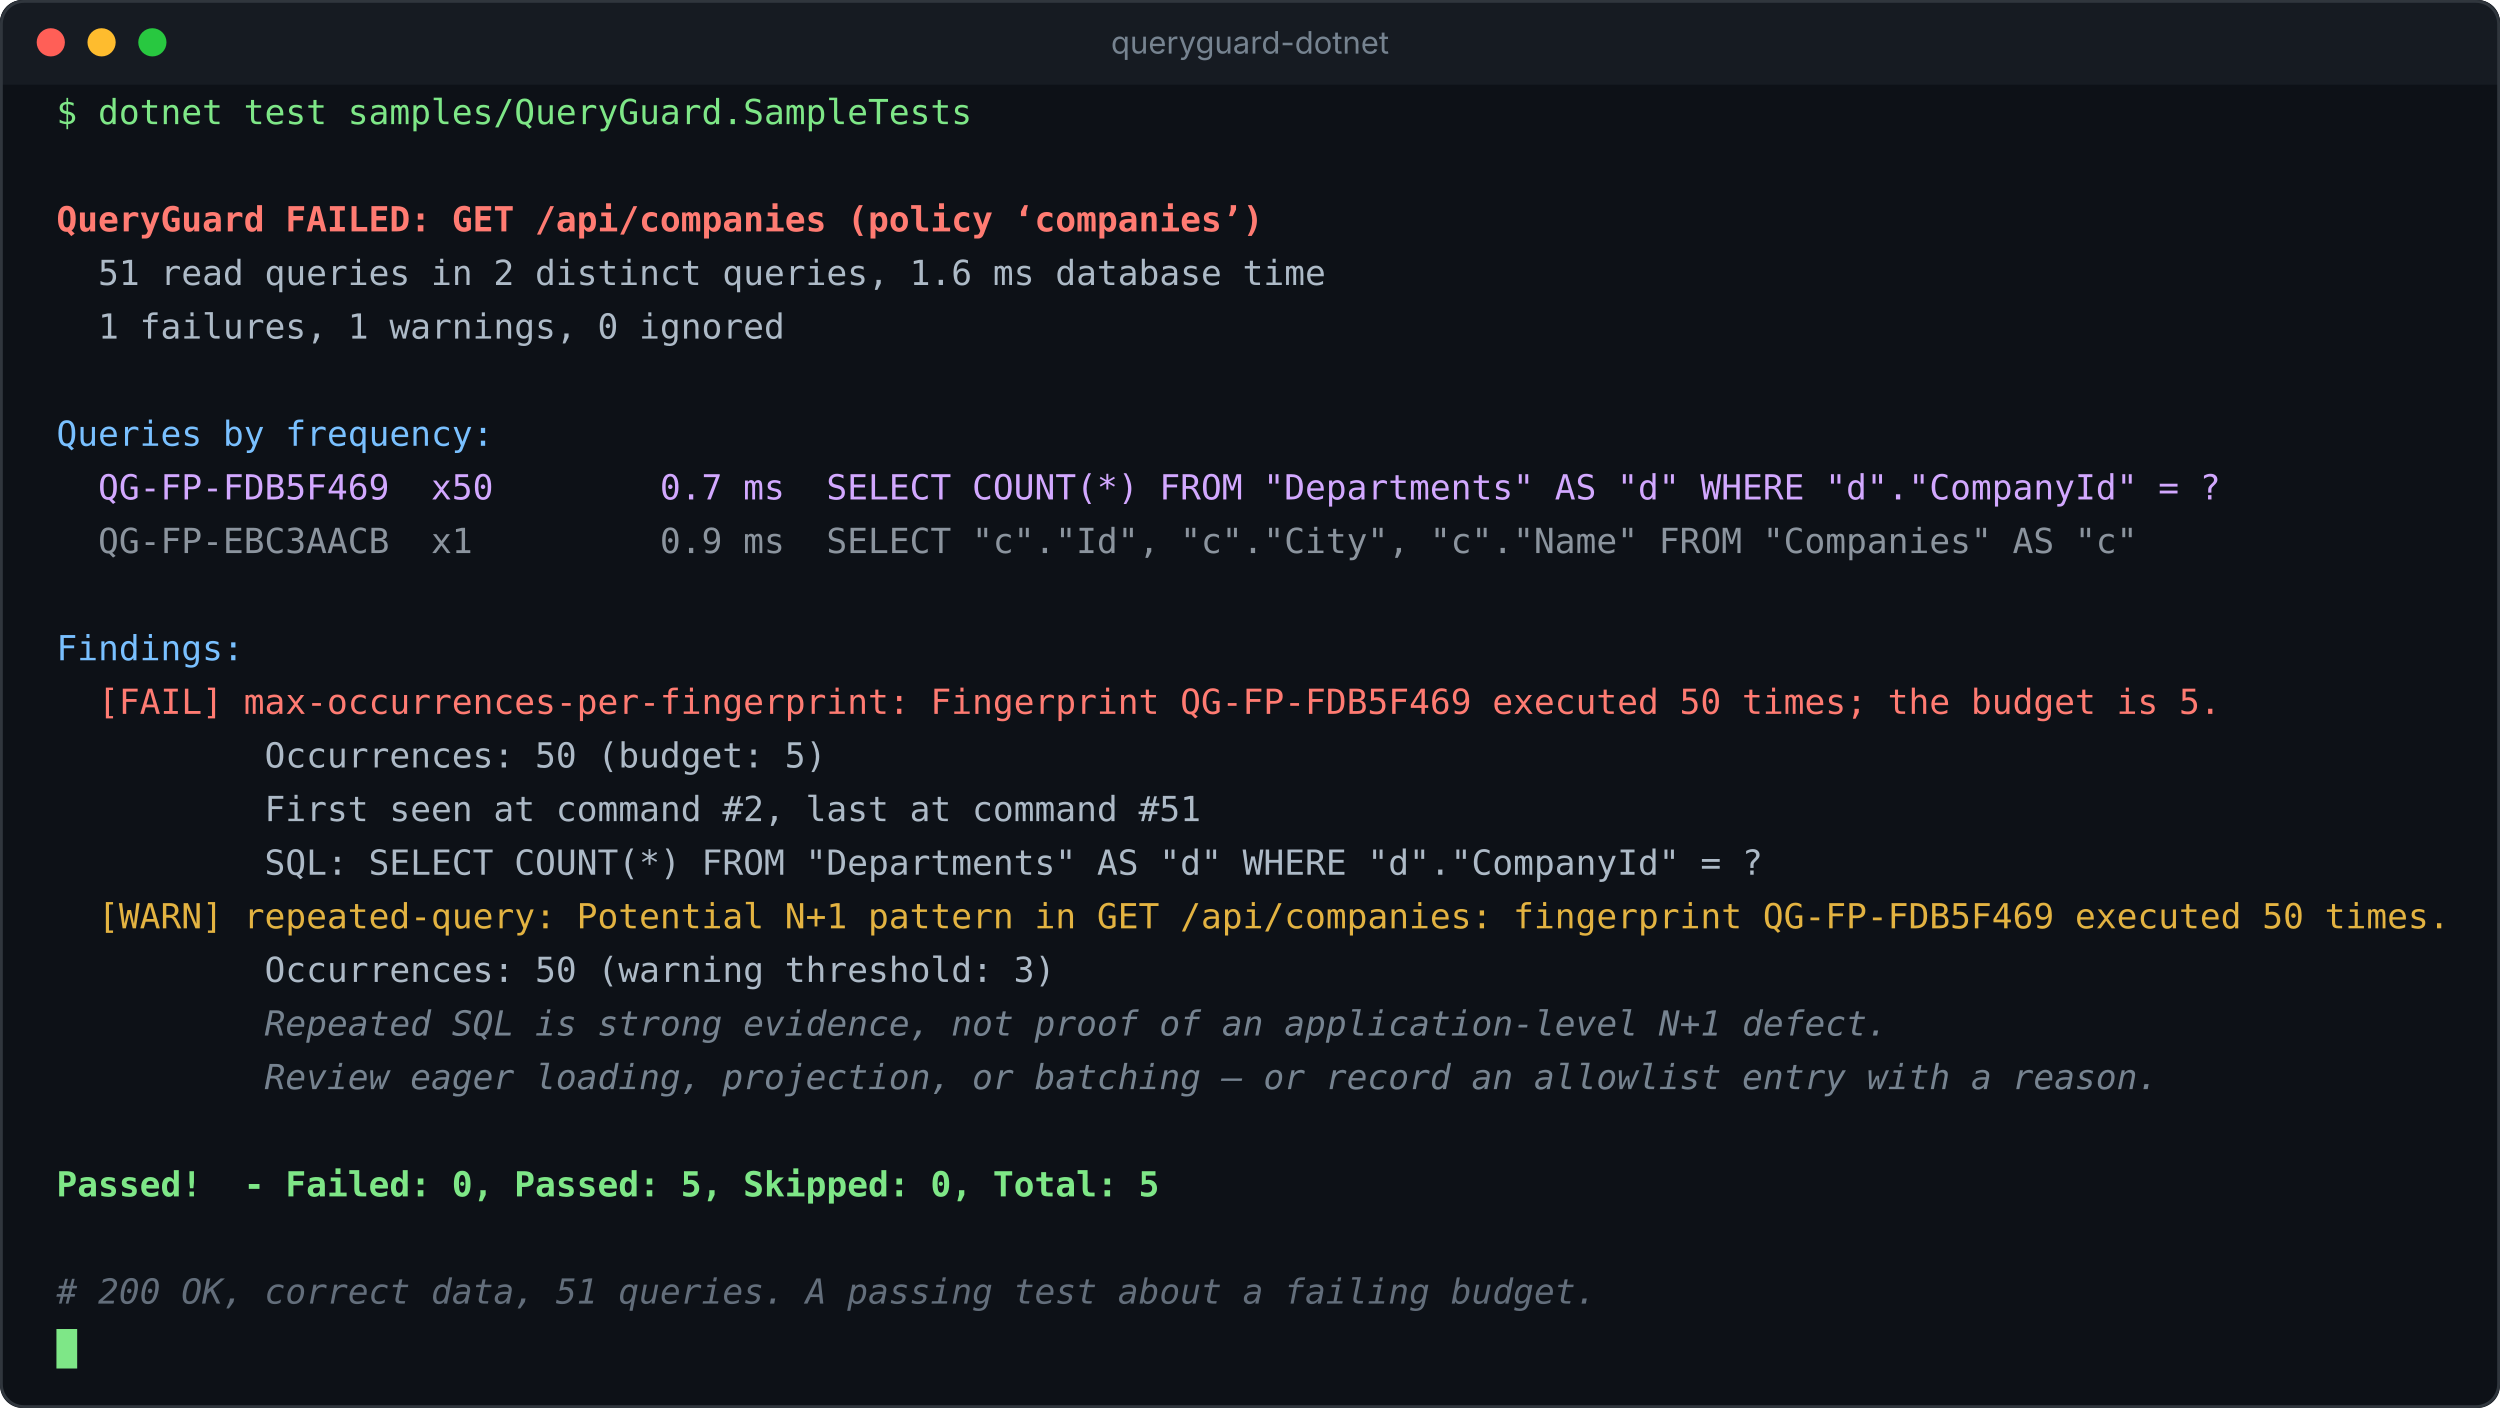
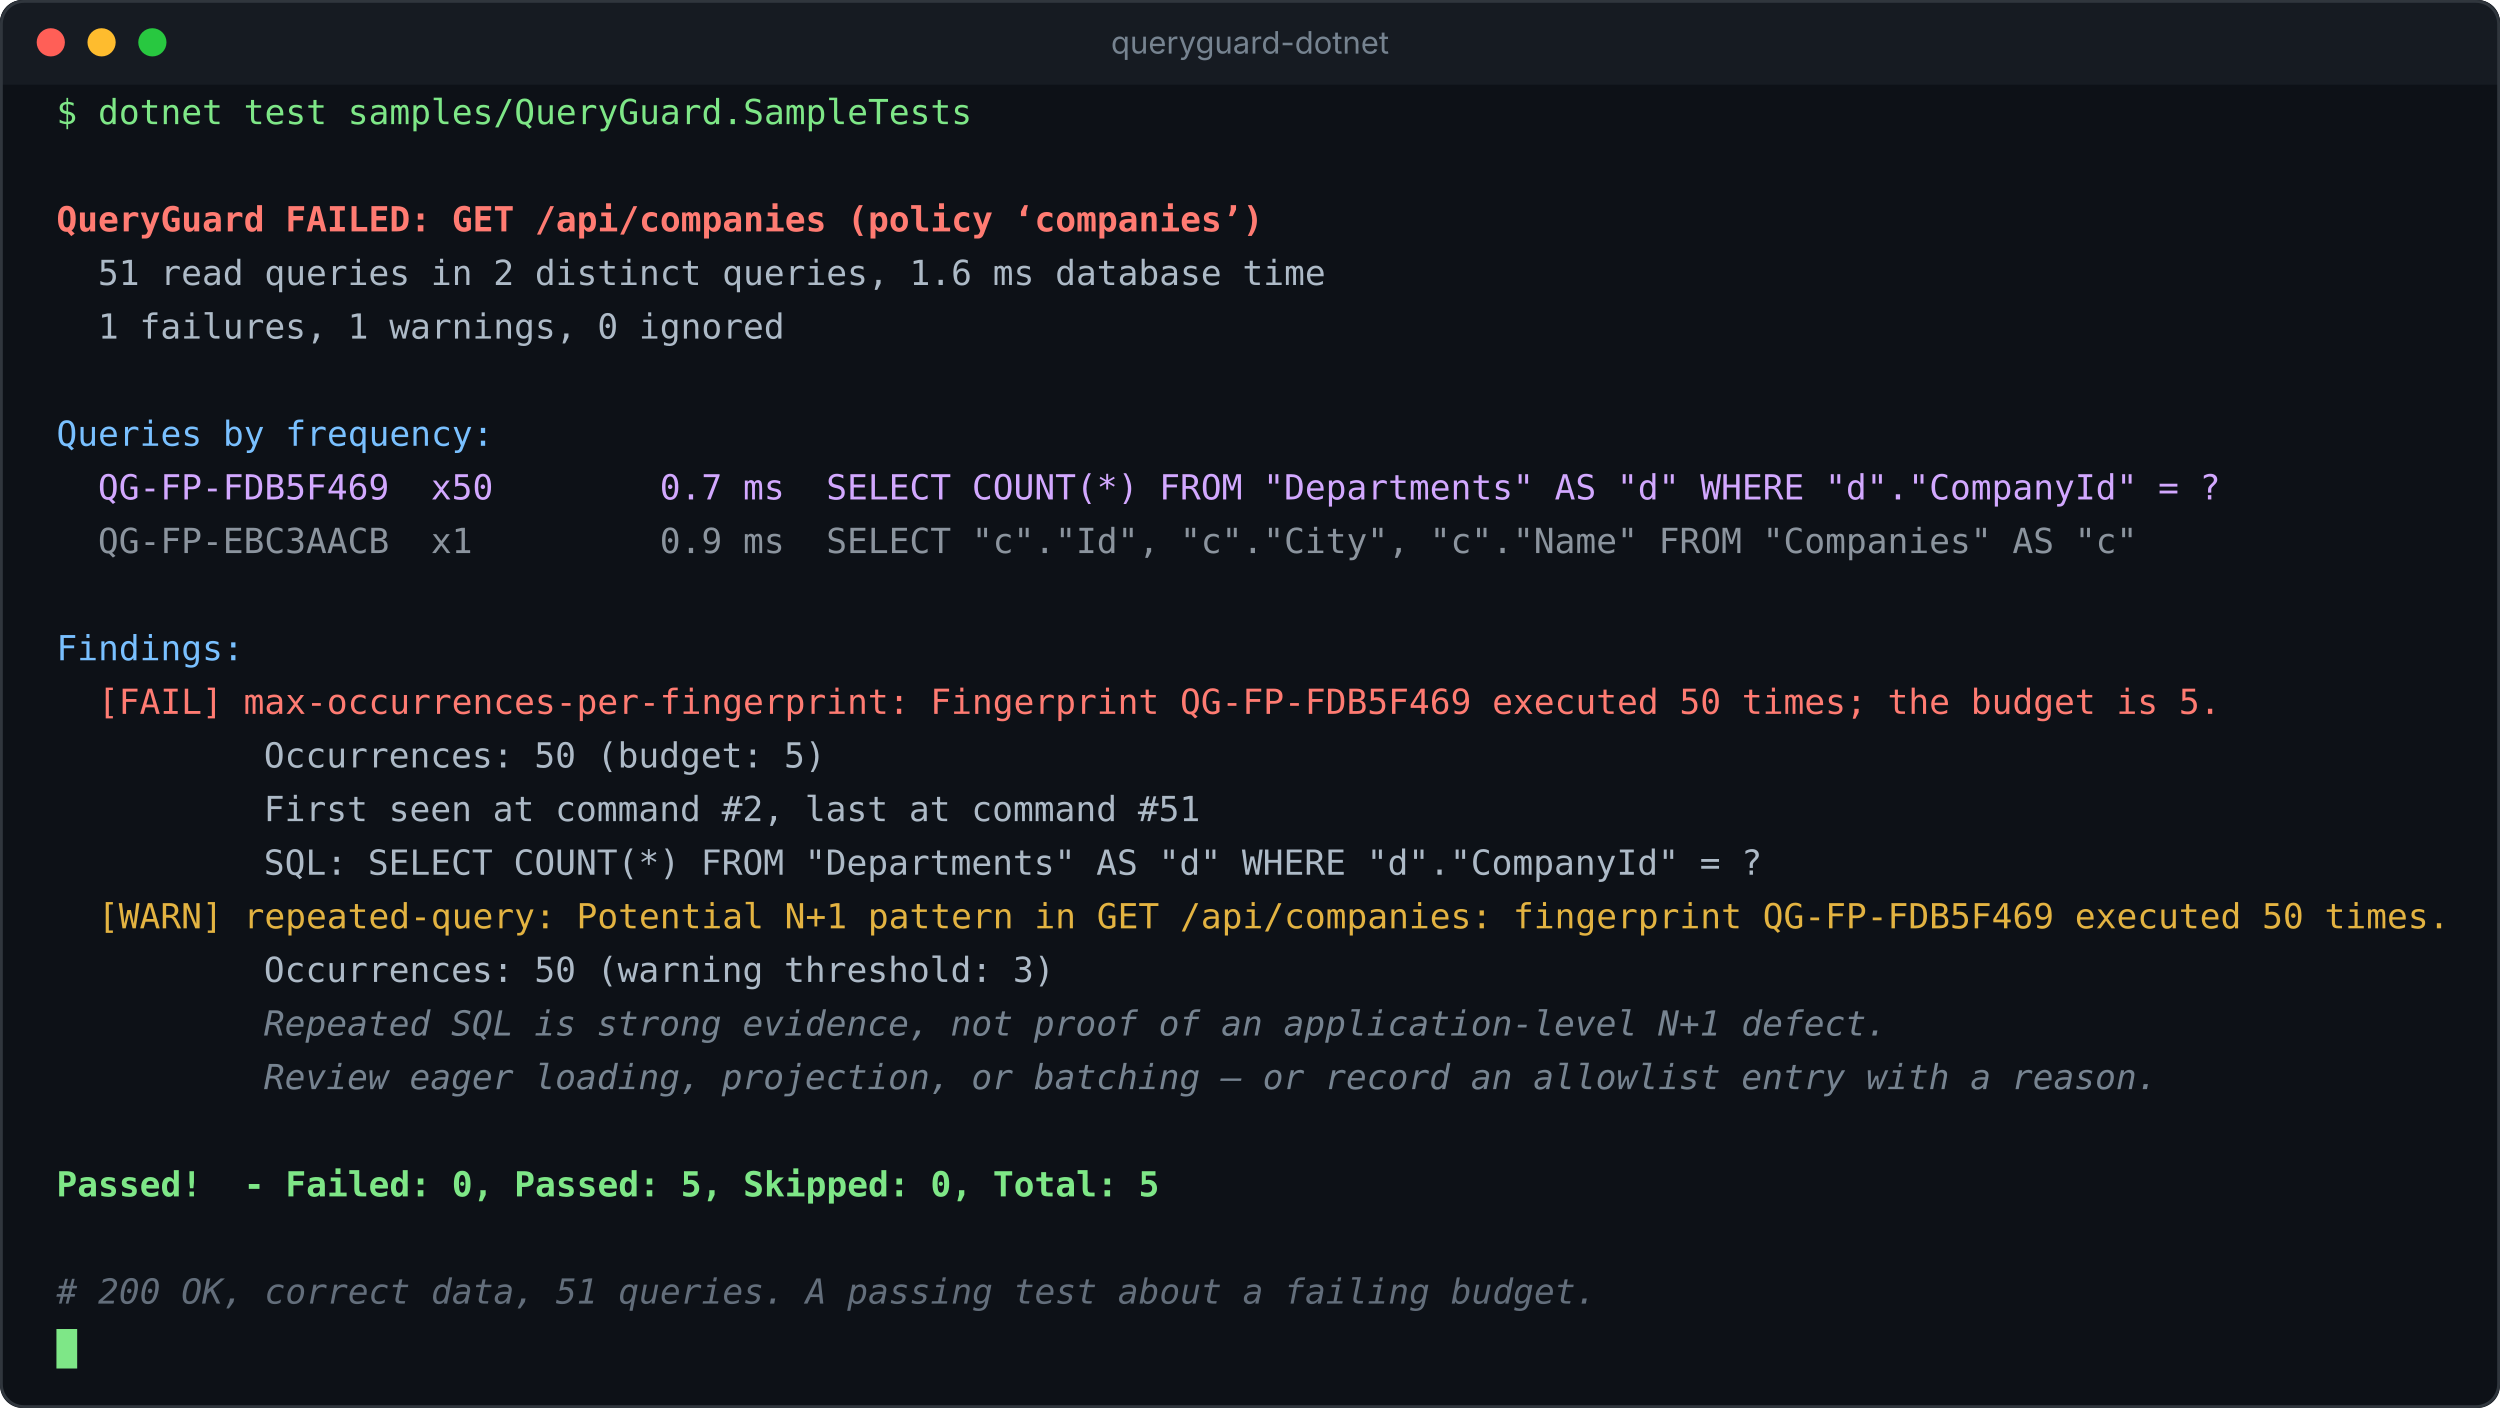
<svg xmlns="http://www.w3.org/2000/svg" width="886" height="499" viewBox="0 0 886 499" role="img" aria-label="Terminal output: QueryGuard fails a query budget for GET /api/companies, reporting 51 read queries and one fingerprint executed 50 times.">
  <defs>
    <clipPath id="window">
      <rect x="0" y="0" width="886" height="499" rx="8" />
    </clipPath>
  </defs>
  <g clip-path="url(#window)">
    <rect x="0" y="0" width="886" height="499" fill="#0d1117" />
    <rect x="0" y="0" width="886" height="30" fill="#161b22" />
    <circle cx="18" cy="15" r="5" fill="#ff5f57" />
    <circle cx="36" cy="15" r="5" fill="#febc2e" />
    <circle cx="54" cy="15" r="5" fill="#28c840" />
    <text x="443" y="19" fill="#768390" font-family="-apple-system, Segoe UI, sans-serif" font-size="11" text-anchor="middle">queryguard-dotnet</text>
  </g>
  <g font-family="ui-monospace, SFMono-Regular, Menlo, Consolas, 'DejaVu Sans Mono', monospace" font-size="12.25" xml:space="preserve">
-     <text x="20" y="44" fill="#7ee787">$ dotnet test samples/QueryGuard.SampleTests</text>
-     <text x="20" y="82" fill="#ff7b72" font-weight="600">QueryGuard FAILED: GET /api/companies (policy ‘companies’)</text>
-     <text x="20" y="101" fill="#adbac7">  51 read queries in 2 distinct queries, 1.6 ms database time</text>
-     <text x="20" y="120" fill="#adbac7">  1 failures, 1 warnings, 0 ignored</text>
-     <text x="20" y="158" fill="#79c0ff">Queries by frequency:</text>
-     <text x="20" y="177" fill="#d2a8ff">  QG-FP-FDB5F469  x50        0.7 ms  SELECT COUNT(*) FROM "Departments" AS "d" WHERE "d"."CompanyId" = ?</text>
-     <text x="20" y="196" fill="#8b949e">  QG-FP-EBC3AACB  x1         0.9 ms  SELECT "c"."Id", "c"."City", "c"."Name" FROM "Companies" AS "c"</text>
-     <text x="20" y="234" fill="#79c0ff">Findings:</text>
-     <text x="20" y="253" fill="#ff7b72">  [FAIL] max-occurrences-per-fingerprint: Fingerprint QG-FP-FDB5F469 executed 50 times; the budget is 5.</text>
-     <text x="20" y="272" fill="#adbac7">          Occurrences: 50 (budget: 5)</text>
-     <text x="20" y="291" fill="#adbac7">          First seen at command #2, last at command #51</text>
-     <text x="20" y="310" fill="#adbac7">          SQL: SELECT COUNT(*) FROM "Departments" AS "d" WHERE "d"."CompanyId" = ?</text>
-     <text x="20" y="329" fill="#e3b341">  [WARN] repeated-query: Potential N+1 pattern in GET /api/companies: fingerprint QG-FP-FDB5F469 executed 50 times.</text>
-     <text x="20" y="348" fill="#adbac7">          Occurrences: 50 (warning threshold: 3)</text>
-     <text x="20" y="367" fill="#768390" font-style="italic">          Repeated SQL is strong evidence, not proof of an application-level N+1 defect.</text>
-     <text x="20" y="386" fill="#768390" font-style="italic">          Review eager loading, projection, or batching — or record an allowlist entry with a reason.</text>
-     <text x="20" y="424" fill="#7ee787" font-weight="600">Passed!  - Failed: 0, Passed: 5, Skipped: 0, Total: 5</text>
-     <text x="20" y="462" fill="#636e7b" font-style="italic"># 200 OK, correct data, 51 queries. A passing test about a failing budget.</text>
+     <text x="20.0" y="44" fill="#7ee787">$ dotnet test samples/QueryGuard.SampleTests</text>
+     <text x="20.0" y="82" fill="#ff7b72" font-weight="600">QueryGuard FAILED: GET /api/companies (policy ‘companies’)</text>
+     <text x="34.7" y="101" fill="#adbac7">51 read queries in 2 distinct queries, 1.6 ms database time</text>
+     <text x="34.7" y="120" fill="#adbac7">1 failures, 1 warnings, 0 ignored</text>
+     <text x="20.0" y="158" fill="#79c0ff">Queries by frequency:</text>
+     <text x="34.7" y="177" fill="#d2a8ff">QG-FP-FDB5F469  x50        0.7 ms  SELECT COUNT(*) FROM "Departments" AS "d" WHERE "d"."CompanyId" = ?</text>
+     <text x="34.7" y="196" fill="#8b949e">QG-FP-EBC3AACB  x1         0.9 ms  SELECT "c"."Id", "c"."City", "c"."Name" FROM "Companies" AS "c"</text>
+     <text x="20.0" y="234" fill="#79c0ff">Findings:</text>
+     <text x="34.7" y="253" fill="#ff7b72">[FAIL] max-occurrences-per-fingerprint: Fingerprint QG-FP-FDB5F469 executed 50 times; the budget is 5.</text>
+     <text x="93.5" y="272" fill="#adbac7">Occurrences: 50 (budget: 5)</text>
+     <text x="93.5" y="291" fill="#adbac7">First seen at command #2, last at command #51</text>
+     <text x="93.5" y="310" fill="#adbac7">SQL: SELECT COUNT(*) FROM "Departments" AS "d" WHERE "d"."CompanyId" = ?</text>
+     <text x="34.7" y="329" fill="#e3b341">[WARN] repeated-query: Potential N+1 pattern in GET /api/companies: fingerprint QG-FP-FDB5F469 executed 50 times.</text>
+     <text x="93.5" y="348" fill="#adbac7">Occurrences: 50 (warning threshold: 3)</text>
+     <text x="93.5" y="367" fill="#768390" font-style="italic">Repeated SQL is strong evidence, not proof of an application-level N+1 defect.</text>
+     <text x="93.5" y="386" fill="#768390" font-style="italic">Review eager loading, projection, or batching — or record an allowlist entry with a reason.</text>
+     <text x="20.0" y="424" fill="#7ee787" font-weight="600">Passed!  - Failed: 0, Passed: 5, Skipped: 0, Total: 5</text>
+     <text x="20.0" y="462" fill="#636e7b" font-style="italic"># 200 OK, correct data, 51 queries. A passing test about a failing budget.</text>
  </g>
  <rect x="20" y="471" width="7.35" height="14" fill="#7ee787">
    <animate attributeName="opacity" values="1;1;0;0" dur="1.06s" repeatCount="indefinite" />
  </rect>
  <rect x="0.5" y="0.5" width="885" height="498" rx="8" fill="none" stroke="#30363d" />
</svg>
